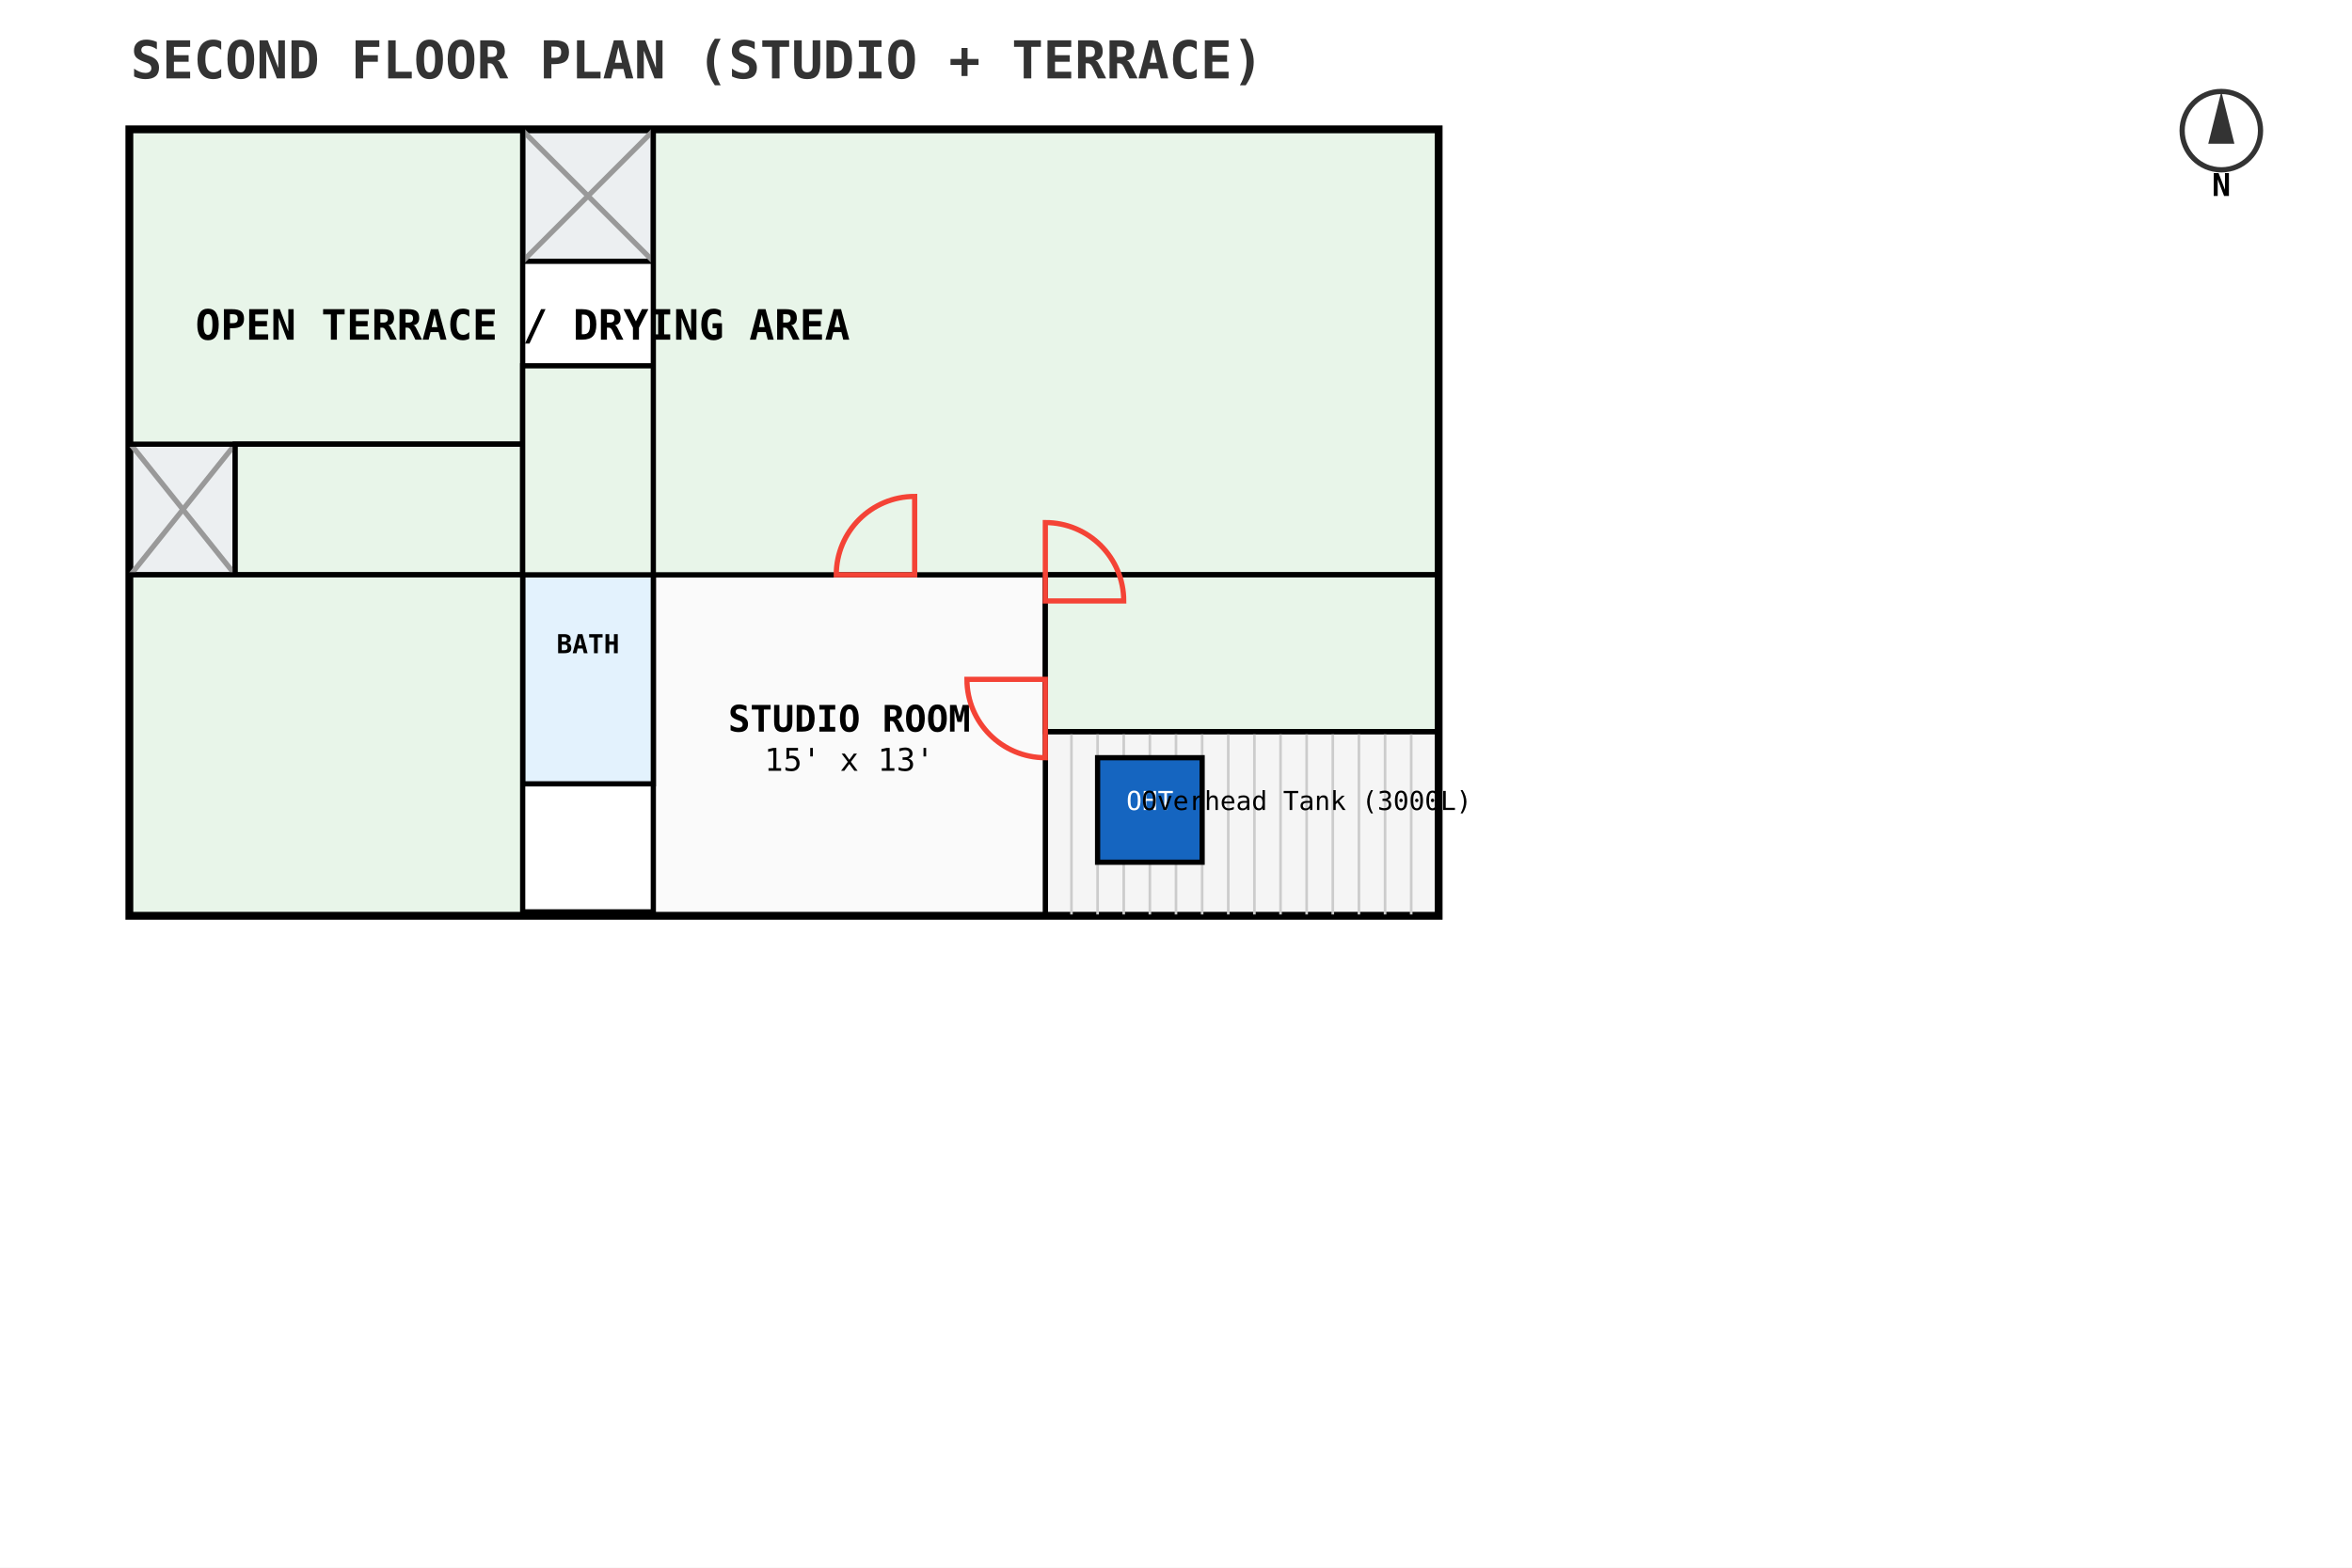
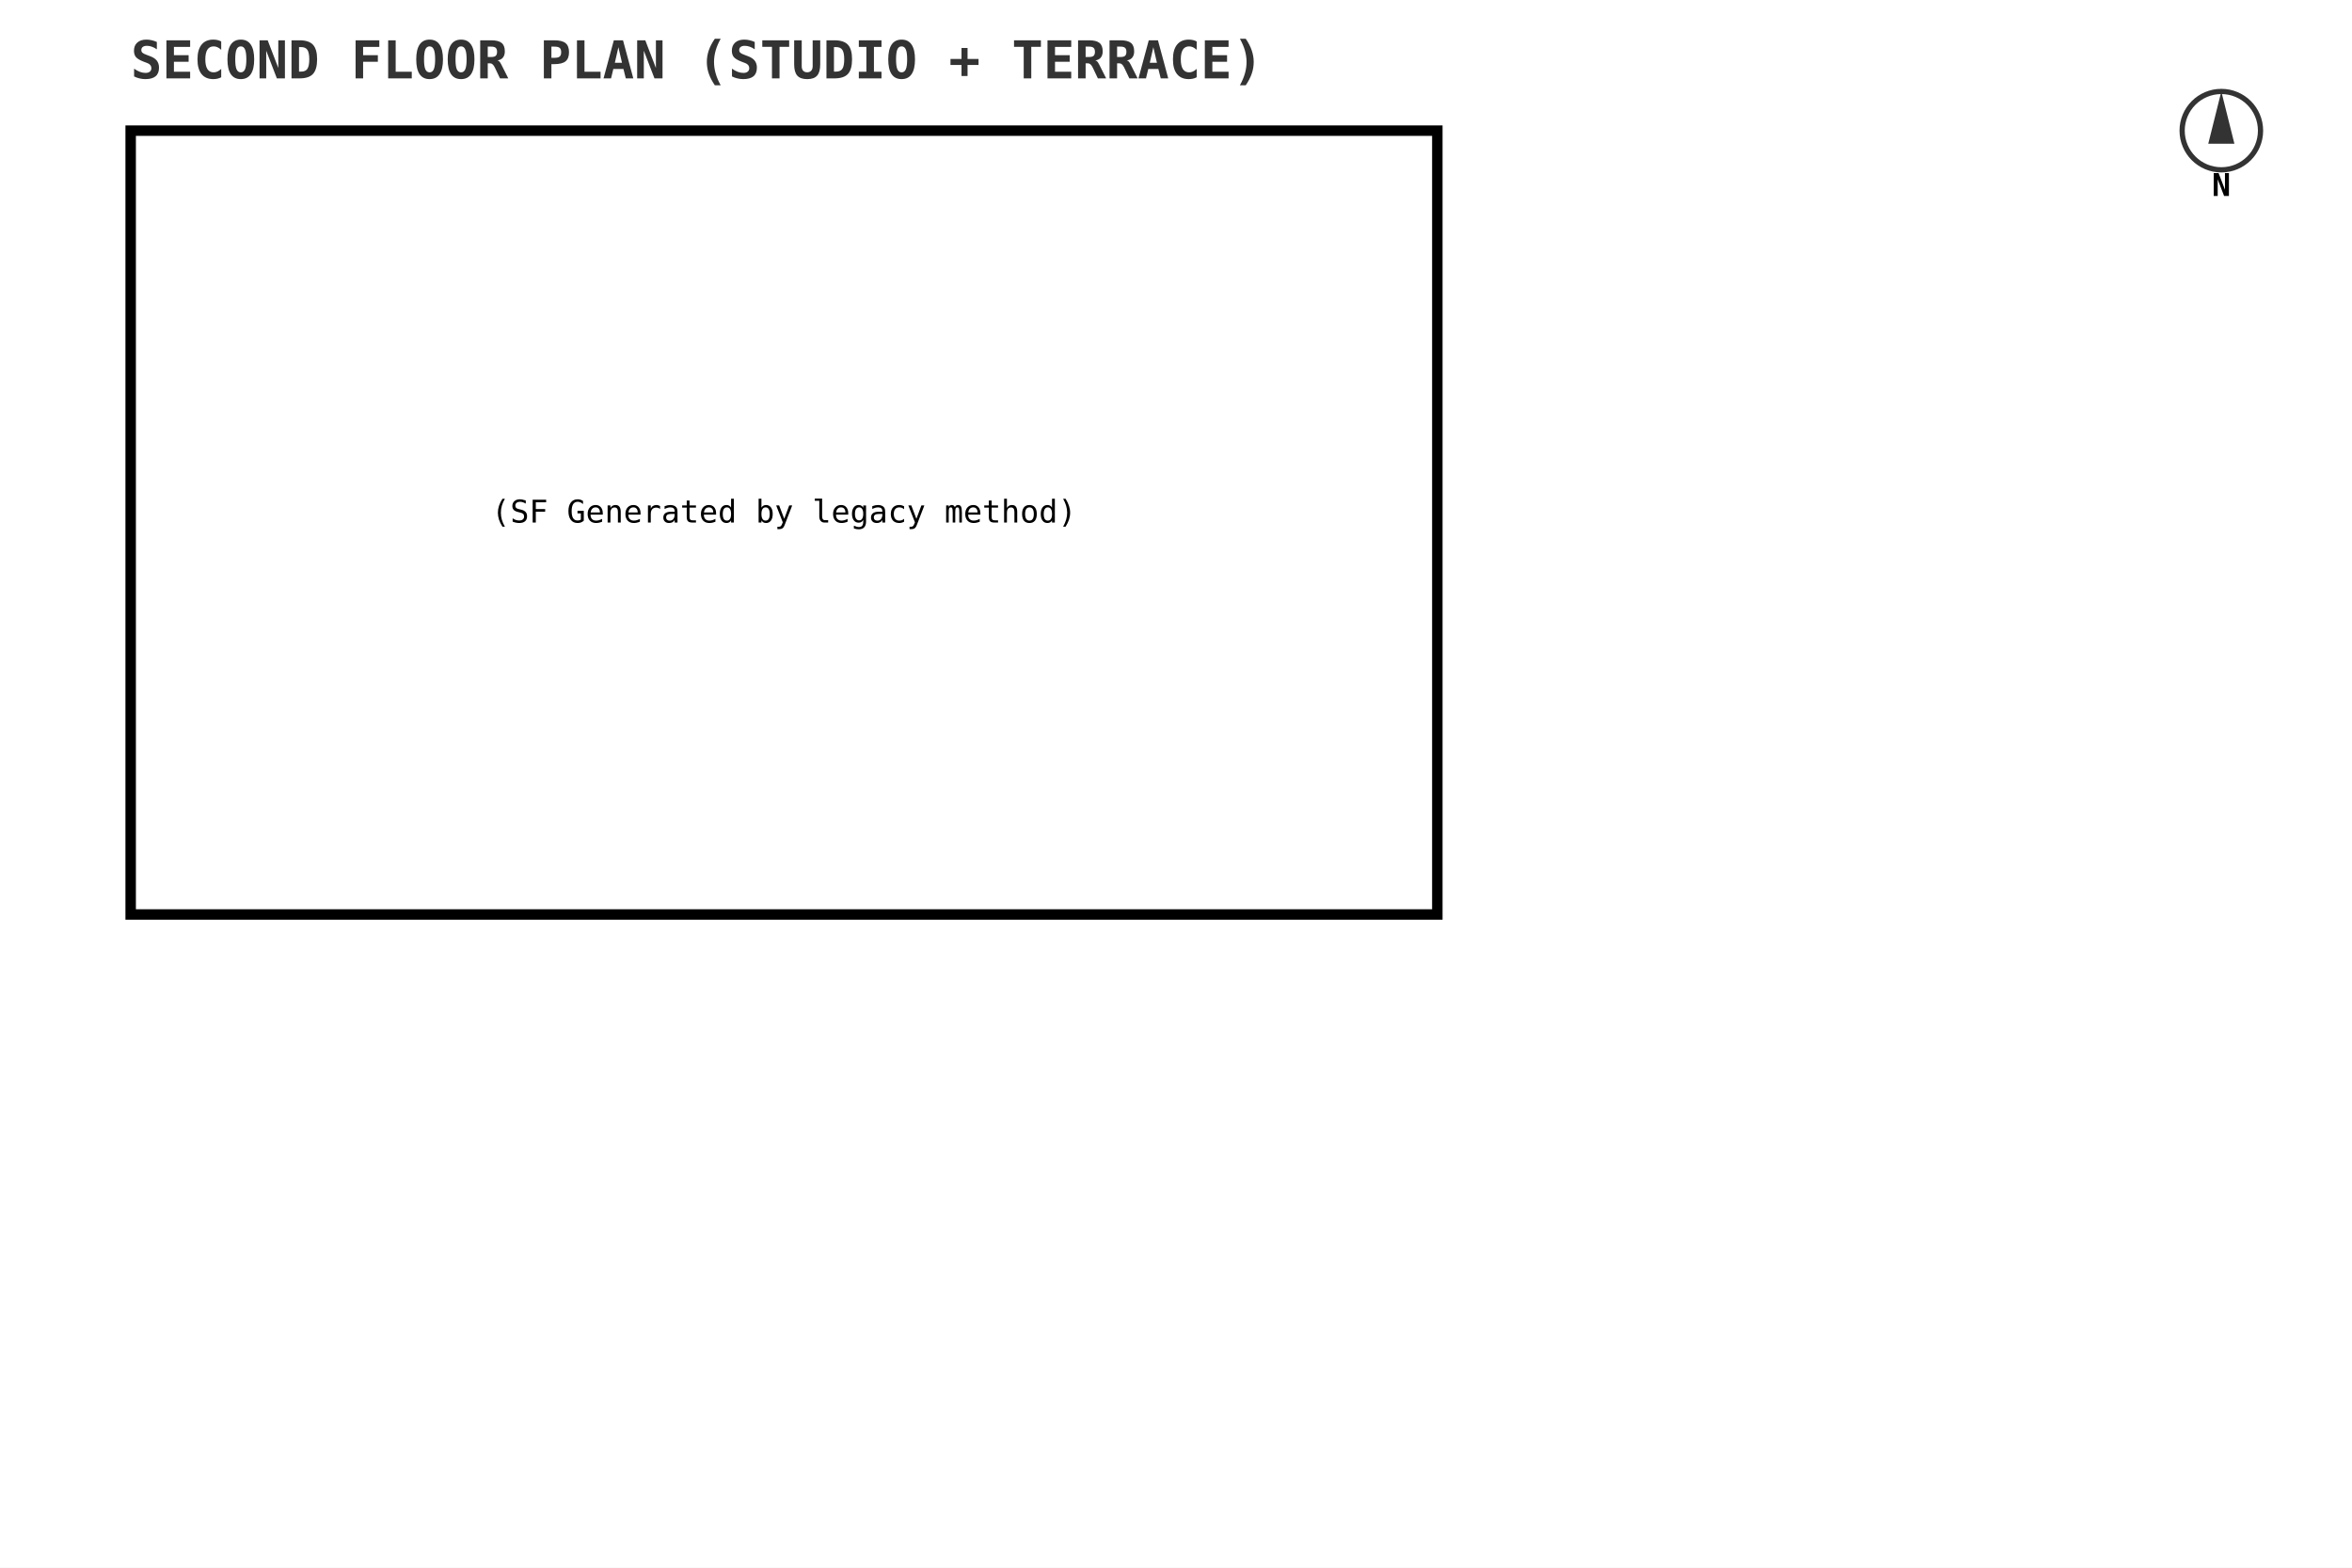
<svg xmlns="http://www.w3.org/2000/svg" viewBox="0 0 900 600" width="900" height="600" style="background:#fff; border: 1px solid #ccc; font-family: monospace;">
  <rect width="100%" height="100%" fill="#ffffff" />
  <g transform="translate(50, 50)">
    <text x="0" y="-20" font-size="20" font-weight="bold" fill="#333">SECOND FLOOR PLAN (STUDIO + TERRACE)</text>
    <rect x="0" y="0" width="500" height="300" fill="none" stroke="#000" stroke-width="4" />
-     <rect x="0" y="120" width="40" height="50" fill="#eceff1" stroke="#000" stroke-width="2" />
-     <line x1="0" y1="120" x2="40" y2="170" stroke="#999" stroke-width="2" />
-     <line x1="0" y1="170" x2="40" y2="120" stroke="#999" stroke-width="2" />
-     <rect x="150" y="0" width="50" height="50" fill="#eceff1" stroke="#000" stroke-width="2" />
-     <line x1="150" y1="0" x2="200" y2="50" stroke="#999" stroke-width="2" />
-     <line x1="150" y1="50" x2="200" y2="0" stroke="#999" stroke-width="2" />
-     <rect x="350" y="230" width="150" height="70" fill="#f5f5f5" stroke="#000" stroke-width="2" />
-     <line x1="350" y1="230" x2="350" y2="300" stroke="#ccc" stroke-width="1" />
-     <line x1="360" y1="230" x2="360" y2="300" stroke="#ccc" stroke-width="1" />
-     <line x1="370" y1="230" x2="370" y2="300" stroke="#ccc" stroke-width="1" />
-     <line x1="380" y1="230" x2="380" y2="300" stroke="#ccc" stroke-width="1" />
-     <line x1="390" y1="230" x2="390" y2="300" stroke="#ccc" stroke-width="1" />
-     <line x1="400" y1="230" x2="400" y2="300" stroke="#ccc" stroke-width="1" />
-     <line x1="410" y1="230" x2="410" y2="300" stroke="#ccc" stroke-width="1" />
-     <line x1="420" y1="230" x2="420" y2="300" stroke="#ccc" stroke-width="1" />
-     <line x1="430" y1="230" x2="430" y2="300" stroke="#ccc" stroke-width="1" />
-     <line x1="440" y1="230" x2="440" y2="300" stroke="#ccc" stroke-width="1" />
-     <line x1="450" y1="230" x2="450" y2="300" stroke="#ccc" stroke-width="1" />
-     <line x1="460" y1="230" x2="460" y2="300" stroke="#ccc" stroke-width="1" />
-     <line x1="470" y1="230" x2="470" y2="300" stroke="#ccc" stroke-width="1" />
-     <line x1="480" y1="230" x2="480" y2="300" stroke="#ccc" stroke-width="1" />
-     <line x1="490" y1="230" x2="490" y2="300" stroke="#ccc" stroke-width="1" />
-     <rect x="200" y="170" width="150" height="130" fill="#fafafa" stroke="#000" stroke-width="2" />
-     <text x="275" y="230" font-size="14" font-weight="bold" fill="#000" text-anchor="middle">STUDIO ROOM</text>
-     <text x="275" y="245" font-size="12" font-weight="normal" fill="#000" text-anchor="middle">15' x 13'</text>
-     <rect x="150" y="170" width="50" height="80" fill="#e3f2fd" stroke="#000" stroke-width="2" />
-     <text x="175" y="200" font-size="10" font-weight="bold" fill="#000" text-anchor="middle">BATH</text>
-     <rect x="0" y="0" width="150" height="120" fill="#e8f5e9" stroke="#000" stroke-width="2" />
-     <rect x="40" y="120" width="110" height="50" fill="#e8f5e9" stroke="#000" stroke-width="2" />
-     <rect x="0" y="170" width="150" height="130" fill="#e8f5e9" stroke="#000" stroke-width="2" />
-     <rect x="150" y="90" width="200" height="80" fill="#e8f5e9" stroke="#000" stroke-width="2" />
-     <rect x="200" y="0" width="300" height="170" fill="#e8f5e9" stroke="#000" stroke-width="2" />
-     <rect x="350" y="170" width="150" height="60" fill="#e8f5e9" stroke="#000" stroke-width="2" />
-     <text x="150" y="80" font-size="16" font-weight="bold" fill="#000" text-anchor="middle">OPEN TERRACE / DRYING AREA</text>
-     <rect x="370" y="240" width="40" height="40" fill="#1565c0" stroke="#000" stroke-width="2" />
-     <text x="390" y="260" font-size="10" font-weight="normal" fill="#fff" text-anchor="middle">OHT</text>
-     <text x="450" y="260" font-size="10" font-weight="normal" fill="#000" text-anchor="middle">Overhead Tank (3000L)</text>
-     <g transform="translate(350,210) rotate(90)">
-       <path d="M 0 0 L 30 0 A 30 30 0 0 1 0 30 Z" fill="none" stroke="#f44336" stroke-width="2" />
-     </g>
-     <g transform="translate(300,170) rotate(180)">
-       <path d="M 0 0 L 30 0 A 30 30 0 0 1 0 30 Z" fill="none" stroke="#f44336" stroke-width="2" />
-     </g>
-     <g transform="translate(350,180) rotate(-90)">
-       <path d="M 0 0 L 30 0 A 30 30 0 0 1 0 30 Z" fill="none" stroke="#f44336" stroke-width="2" />
-     </g>
+     <text x="250" y="150" font-size="12" font-weight="normal" fill="#000" text-anchor="middle">(SF Generated by legacy method)</text>
  </g>
  <g transform="translate(850, 50)">
    <circle cx="0" cy="0" r="15" fill="none" stroke="#333" stroke-width="2" />
    <polygon points="-5,5 5,5 0,-15" fill="#333" />
    <text x="0" y="25" text-anchor="middle" font-size="12" font-weight="bold">N</text>
  </g>
</svg>
